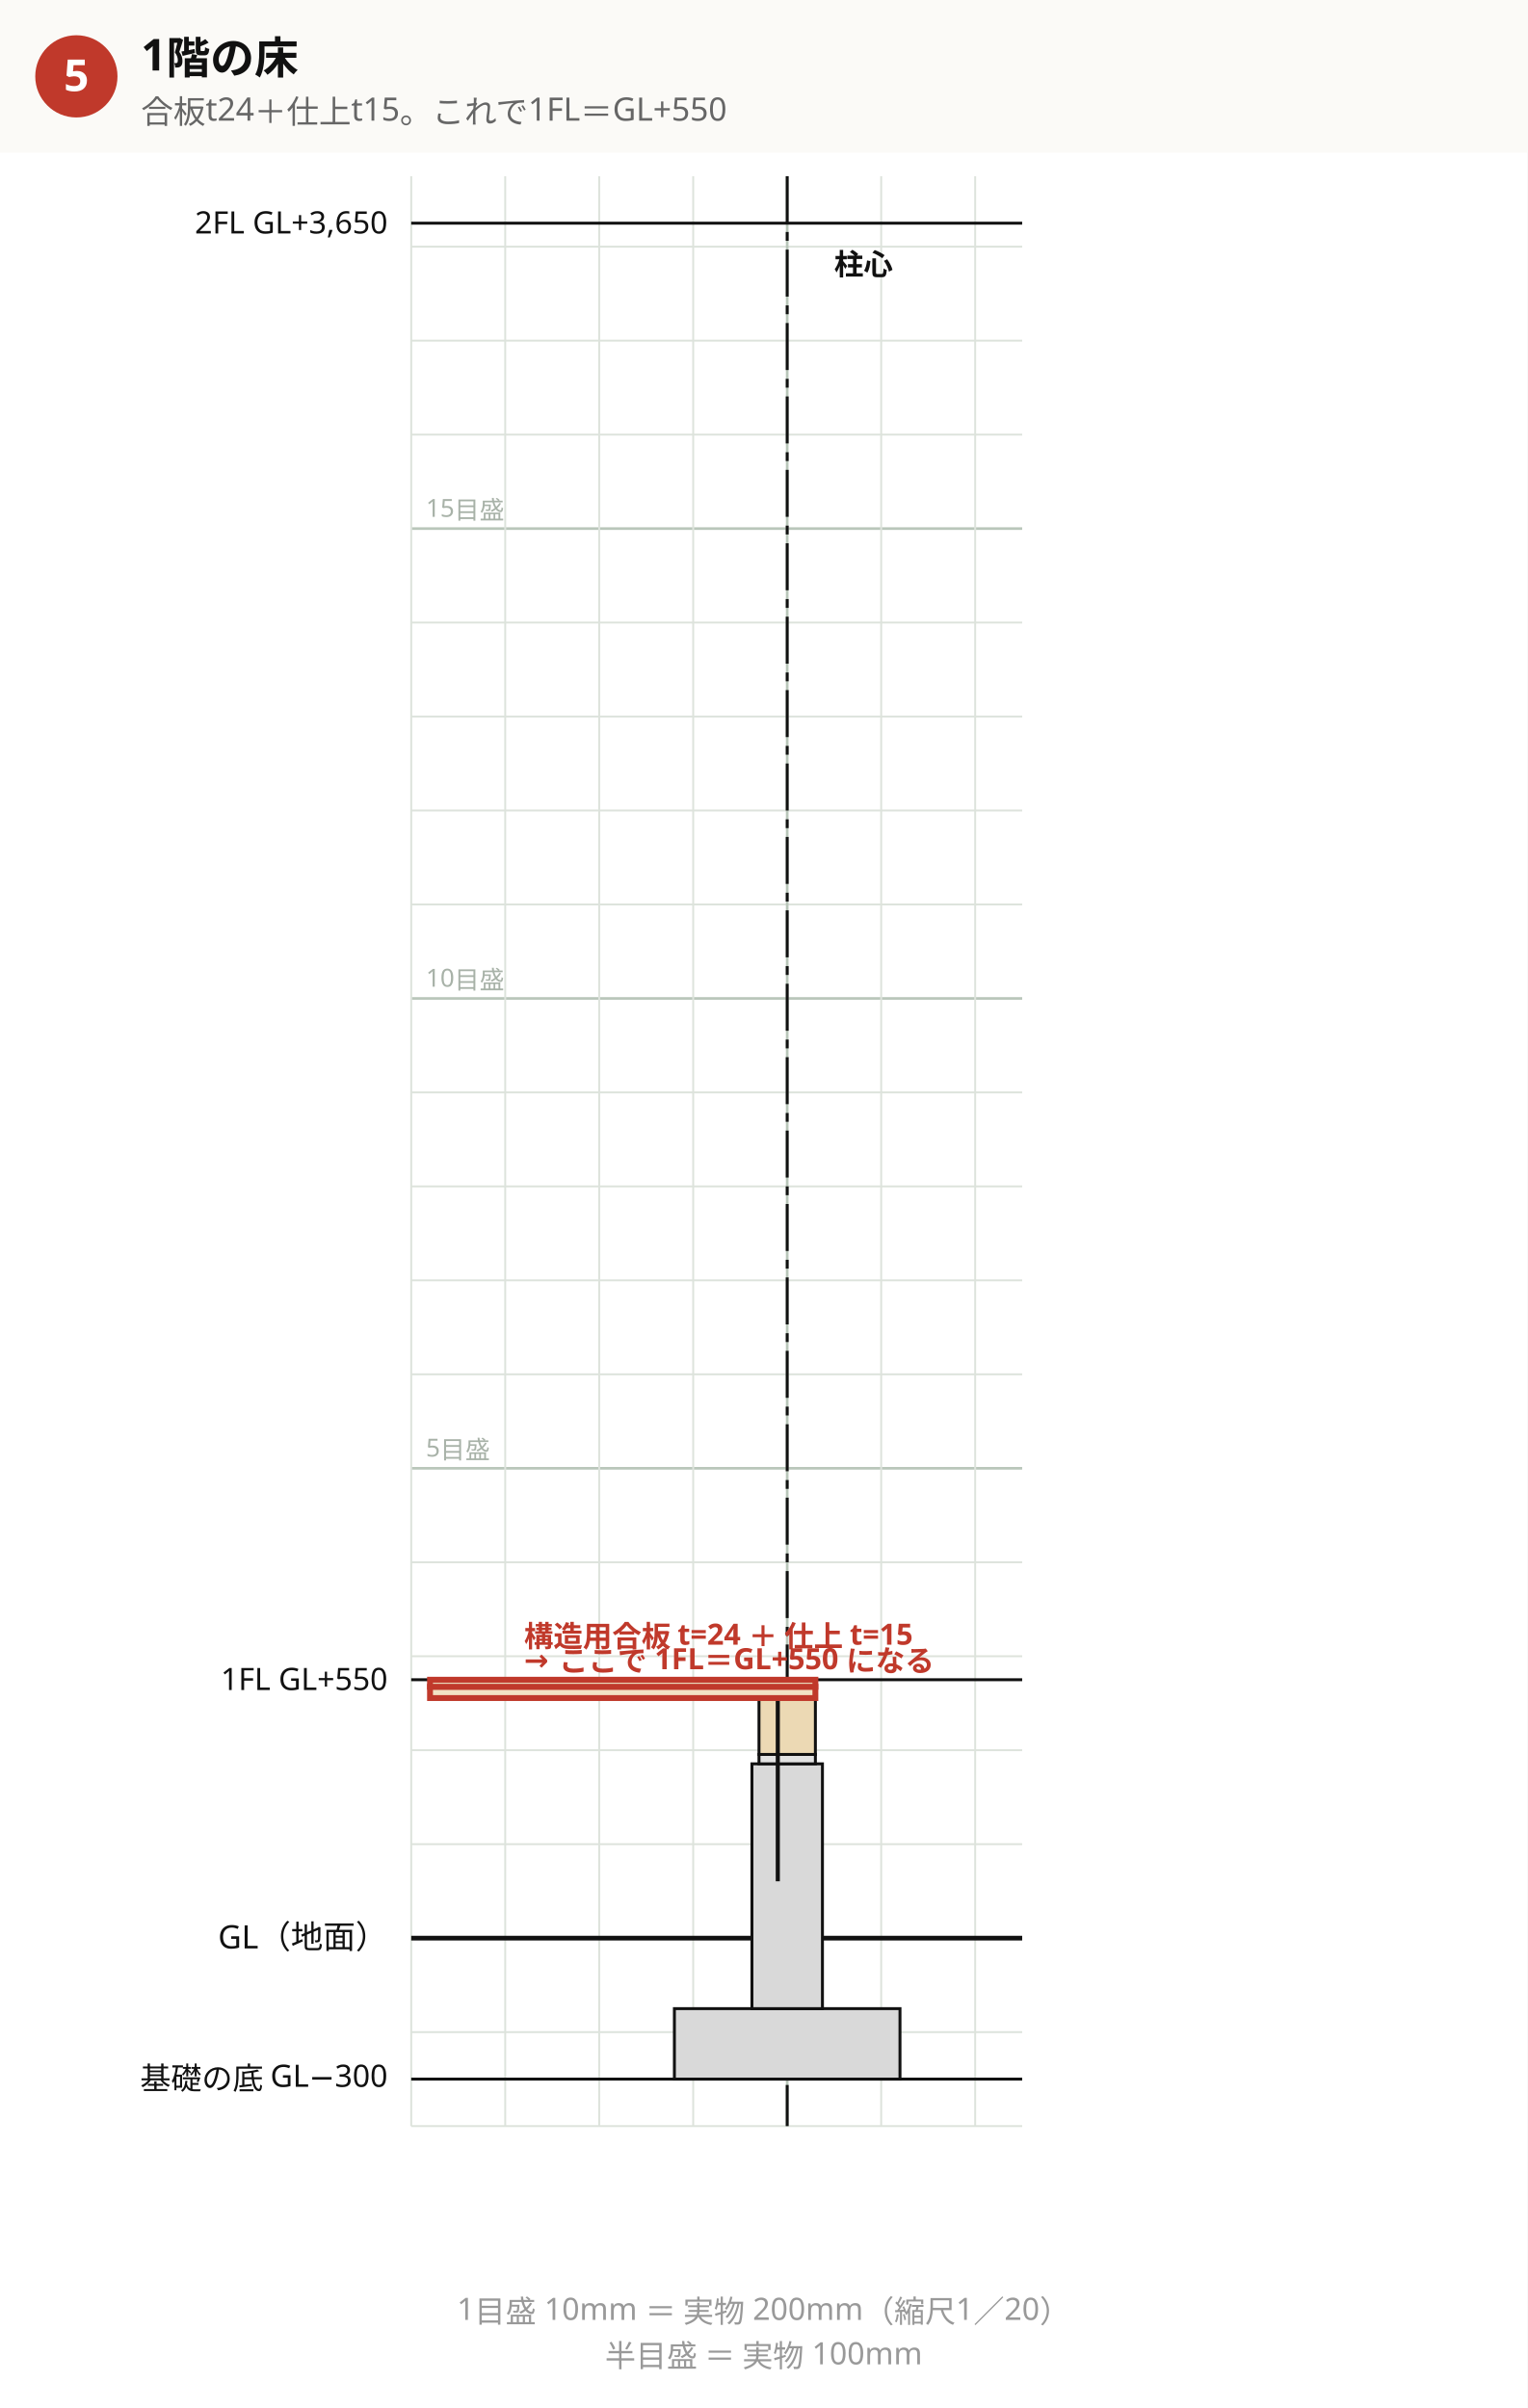
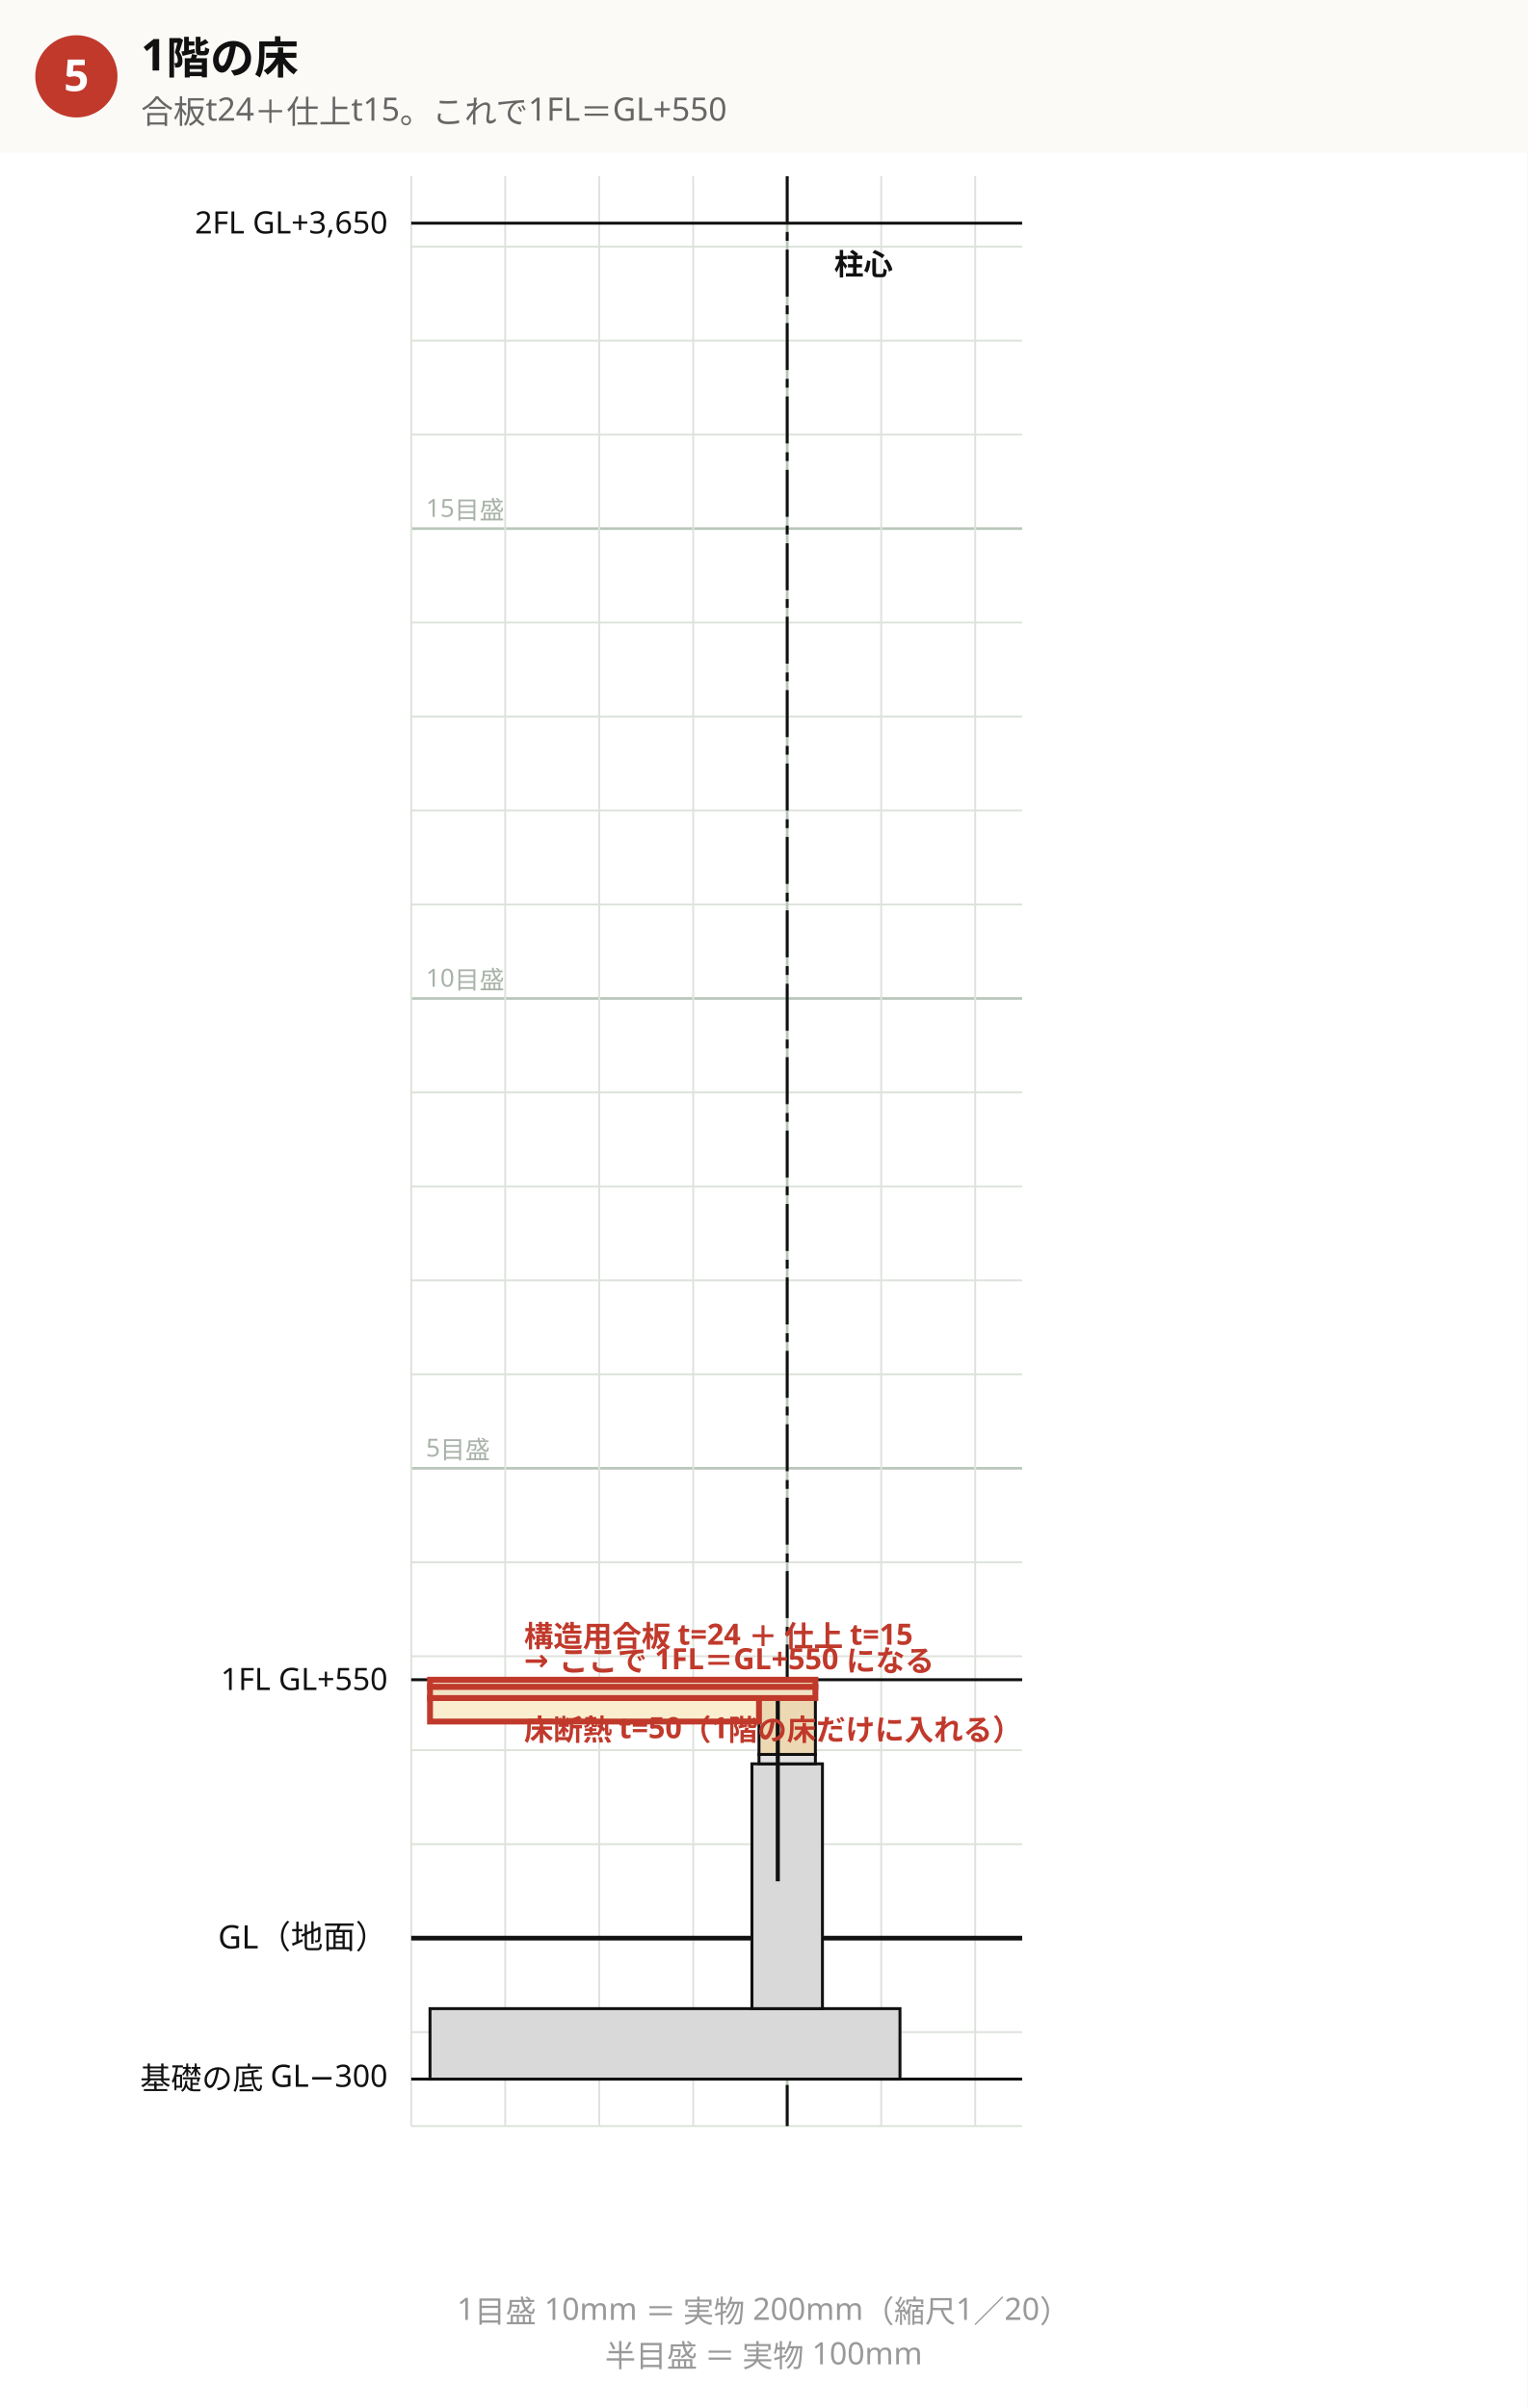
<svg xmlns="http://www.w3.org/2000/svg" viewBox="0 0 520 820" width="520" height="820" font-family="'Hiragino Sans','Hiragino Kaku Gothic ProN','Noto Sans JP','Yu Gothic',Meiryo,'IPAGothic',sans-serif">
  <rect width="520" height="820" fill="#ffffff" />
  <rect x="0" y="0" width="520" height="820" fill="#fff" stroke="none" />
  <line x1="140" y1="724" x2="348" y2="724" stroke="#dde3dc" stroke-width="0.65" />
  <line x1="140" y1="692" x2="348" y2="692" stroke="#dde3dc" stroke-width="0.65" />
  <line x1="140" y1="660" x2="348" y2="660" stroke="#b9c6ba" stroke-width="0.9" />
  <line x1="140" y1="628" x2="348" y2="628" stroke="#dde3dc" stroke-width="0.65" />
  <line x1="140" y1="596" x2="348" y2="596" stroke="#dde3dc" stroke-width="0.65" />
  <line x1="140" y1="564" x2="348" y2="564" stroke="#dde3dc" stroke-width="0.65" />
  <line x1="140" y1="532" x2="348" y2="532" stroke="#dde3dc" stroke-width="0.65" />
  <line x1="140" y1="500" x2="348" y2="500" stroke="#b9c6ba" stroke-width="0.9" />
  <text x="145" y="496" font-size="8.5" text-anchor="start" fill="#a8b2a8" font-weight="400" font-family="'Hiragino Sans','Hiragino Kaku Gothic ProN','Noto Sans JP','Yu Gothic',Meiryo,'IPAGothic',sans-serif">5目盛</text>
  <line x1="140" y1="468" x2="348" y2="468" stroke="#dde3dc" stroke-width="0.65" />
  <line x1="140" y1="436" x2="348" y2="436" stroke="#dde3dc" stroke-width="0.65" />
  <line x1="140" y1="404" x2="348" y2="404" stroke="#dde3dc" stroke-width="0.65" />
  <line x1="140" y1="372" x2="348" y2="372" stroke="#dde3dc" stroke-width="0.65" />
  <line x1="140" y1="340" x2="348" y2="340" stroke="#b9c6ba" stroke-width="0.9" />
  <text x="145" y="336" font-size="8.5" text-anchor="start" fill="#a8b2a8" font-weight="400" font-family="'Hiragino Sans','Hiragino Kaku Gothic ProN','Noto Sans JP','Yu Gothic',Meiryo,'IPAGothic',sans-serif">10目盛</text>
  <line x1="140" y1="308" x2="348" y2="308" stroke="#dde3dc" stroke-width="0.65" />
  <line x1="140" y1="276" x2="348" y2="276" stroke="#dde3dc" stroke-width="0.65" />
  <line x1="140" y1="244" x2="348" y2="244" stroke="#dde3dc" stroke-width="0.65" />
  <line x1="140" y1="212" x2="348" y2="212" stroke="#dde3dc" stroke-width="0.65" />
  <line x1="140" y1="180" x2="348" y2="180" stroke="#b9c6ba" stroke-width="0.9" />
  <text x="145" y="176" font-size="8.5" text-anchor="start" fill="#a8b2a8" font-weight="400" font-family="'Hiragino Sans','Hiragino Kaku Gothic ProN','Noto Sans JP','Yu Gothic',Meiryo,'IPAGothic',sans-serif">15目盛</text>
  <line x1="140" y1="148" x2="348" y2="148" stroke="#dde3dc" stroke-width="0.65" />
  <line x1="140" y1="116" x2="348" y2="116" stroke="#dde3dc" stroke-width="0.65" />
  <line x1="140" y1="84" x2="348" y2="84" stroke="#dde3dc" stroke-width="0.65" />
  <line x1="140" y1="60" x2="140" y2="724" stroke="#dde3dc" stroke-width="0.65" />
  <line x1="172" y1="60" x2="172" y2="724" stroke="#dde3dc" stroke-width="0.65" />
  <line x1="204" y1="60" x2="204" y2="724" stroke="#dde3dc" stroke-width="0.65" />
  <line x1="236" y1="60" x2="236" y2="724" stroke="#dde3dc" stroke-width="0.65" />
  <line x1="268" y1="60" x2="268" y2="724" stroke="#b9c6ba" stroke-width="0.9" />
  <line x1="300" y1="60" x2="300" y2="724" stroke="#dde3dc" stroke-width="0.65" />
  <line x1="332" y1="60" x2="332" y2="724" stroke="#dde3dc" stroke-width="0.65" />
  <line x1="140" y1="660" x2="348" y2="660" stroke="#111" stroke-width="1.6" />
  <text x="132" y="663.5" font-size="11" text-anchor="end" fill="#111" font-weight="400" font-family="'Hiragino Sans','Hiragino Kaku Gothic ProN','Noto Sans JP','Yu Gothic',Meiryo,'IPAGothic',sans-serif">GL（地面）</text>
  <line x1="268" y1="60" x2="268" y2="724" stroke="#111" stroke-width="1.0" stroke-dasharray="16 3 3 3" />
  <text x="294" y="93.6" font-size="10" text-anchor="middle" fill="#111" font-weight="700" font-family="'Hiragino Sans','Hiragino Kaku Gothic ProN','Noto Sans JP','Yu Gothic',Meiryo,'IPAGothic',sans-serif">柱心</text>
  <line x1="140" y1="708" x2="348" y2="708" stroke="#111" stroke-width="1.0" />
  <text x="132" y="711.5" font-size="10.5" text-anchor="end" fill="#111" font-weight="400" font-family="'Hiragino Sans','Hiragino Kaku Gothic ProN','Noto Sans JP','Yu Gothic',Meiryo,'IPAGothic',sans-serif">基礎の底  GL−300</text>
  <line x1="140" y1="572" x2="348" y2="572" stroke="#111" stroke-width="1.0" />
  <text x="132" y="575.5" font-size="10.5" text-anchor="end" fill="#111" font-weight="400" font-family="'Hiragino Sans','Hiragino Kaku Gothic ProN','Noto Sans JP','Yu Gothic',Meiryo,'IPAGothic',sans-serif">1FL  GL+550</text>
  <line x1="140" y1="76" x2="348" y2="76" stroke="#111" stroke-width="1.0" />
  <text x="132" y="79.5" font-size="10.5" text-anchor="end" fill="#111" font-weight="400" font-family="'Hiragino Sans','Hiragino Kaku Gothic ProN','Noto Sans JP','Yu Gothic',Meiryo,'IPAGothic',sans-serif">2FL  GL+3,650</text>
-   <rect x="229.6" y="684" width="76.8" height="24" fill="#d9d9d9" stroke="#111" stroke-width="1.0" />
+   <rect x="146.4" y="684" width="160" height="24" fill="#d9d9d9" stroke="#111" stroke-width="1.0" />
  <rect x="256" y="600.64" width="24" height="83.36" fill="#d9d9d9" stroke="#111" stroke-width="1.0" />
  <rect x="258.4" y="597.44" width="19.2" height="3.2" fill="#e2e2e2" stroke="#111" stroke-width="1.0" />
  <rect x="258.4" y="578.24" width="19.2" height="19.2" fill="#ecd9b4" stroke="#111" stroke-width="1.0" />
  <line x1="264.8" y1="573.44" x2="264.8" y2="640.64" stroke="#111" stroke-width="1.4" />
+   <rect x="146.4" y="578.24" width="112" height="8" fill="#fbeecf" stroke="#c0392b" stroke-width="2.0" />
  <rect x="146.4" y="574.4" width="131.2" height="3.84" fill="#f2e3c4" stroke="#c0392b" stroke-width="2.0" />
  <rect x="146.4" y="572" width="131.2" height="2.4" fill="#e8d7b8" stroke="#c0392b" stroke-width="2.0" />
  <text x="178.4" y="560.8" font-size="10" text-anchor="start" fill="#c0392b" font-weight="700" font-family="'Hiragino Sans','Hiragino Kaku Gothic ProN','Noto Sans JP','Yu Gothic',Meiryo,'IPAGothic',sans-serif">構造用合板 t=24 ＋ 仕上 t=15</text>
  <text x="178.4" y="568.8" font-size="10" text-anchor="start" fill="#c0392b" font-weight="700" font-family="'Hiragino Sans','Hiragino Kaku Gothic ProN','Noto Sans JP','Yu Gothic',Meiryo,'IPAGothic',sans-serif">→ ここで 1FL＝GL+550 になる</text>
+   <text x="178.4" y="592.64" font-size="10" text-anchor="start" fill="#c0392b" font-weight="700" font-family="'Hiragino Sans','Hiragino Kaku Gothic ProN','Noto Sans JP','Yu Gothic',Meiryo,'IPAGothic',sans-serif">床断熱 t=50（1階の床だけに入れる）</text>
  <rect x="0" y="0" width="520" height="52" fill="#fbfaf7" stroke="none" />
  <circle cx="26" cy="26" r="14" fill="#c0392b" />
  <text x="26" y="31" font-size="15" text-anchor="middle" fill="#fff" font-weight="700" font-family="'Hiragino Sans','Hiragino Kaku Gothic ProN','Noto Sans JP','Yu Gothic',Meiryo,'IPAGothic',sans-serif">5</text>
  <text x="48" y="24" font-size="15" text-anchor="start" fill="#111" font-weight="700" font-family="'Hiragino Sans','Hiragino Kaku Gothic ProN','Noto Sans JP','Yu Gothic',Meiryo,'IPAGothic',sans-serif">1階の床</text>
  <text x="48" y="42" font-size="11" text-anchor="start" fill="#666" font-weight="400" font-family="'Hiragino Sans','Hiragino Kaku Gothic ProN','Noto Sans JP','Yu Gothic',Meiryo,'IPAGothic',sans-serif">合板t24＋仕上t15。これで1FL＝GL+550</text>
  <text x="260" y="790" font-size="10.5" text-anchor="middle" fill="#999" font-weight="400" font-family="'Hiragino Sans','Hiragino Kaku Gothic ProN','Noto Sans JP','Yu Gothic',Meiryo,'IPAGothic',sans-serif">1目盛 10mm ＝ 実物 200mm（縮尺1／20）</text>
  <text x="260" y="806" font-size="10.5" text-anchor="middle" fill="#999" font-weight="400" font-family="'Hiragino Sans','Hiragino Kaku Gothic ProN','Noto Sans JP','Yu Gothic',Meiryo,'IPAGothic',sans-serif">半目盛 ＝ 実物 100mm</text>
</svg>
